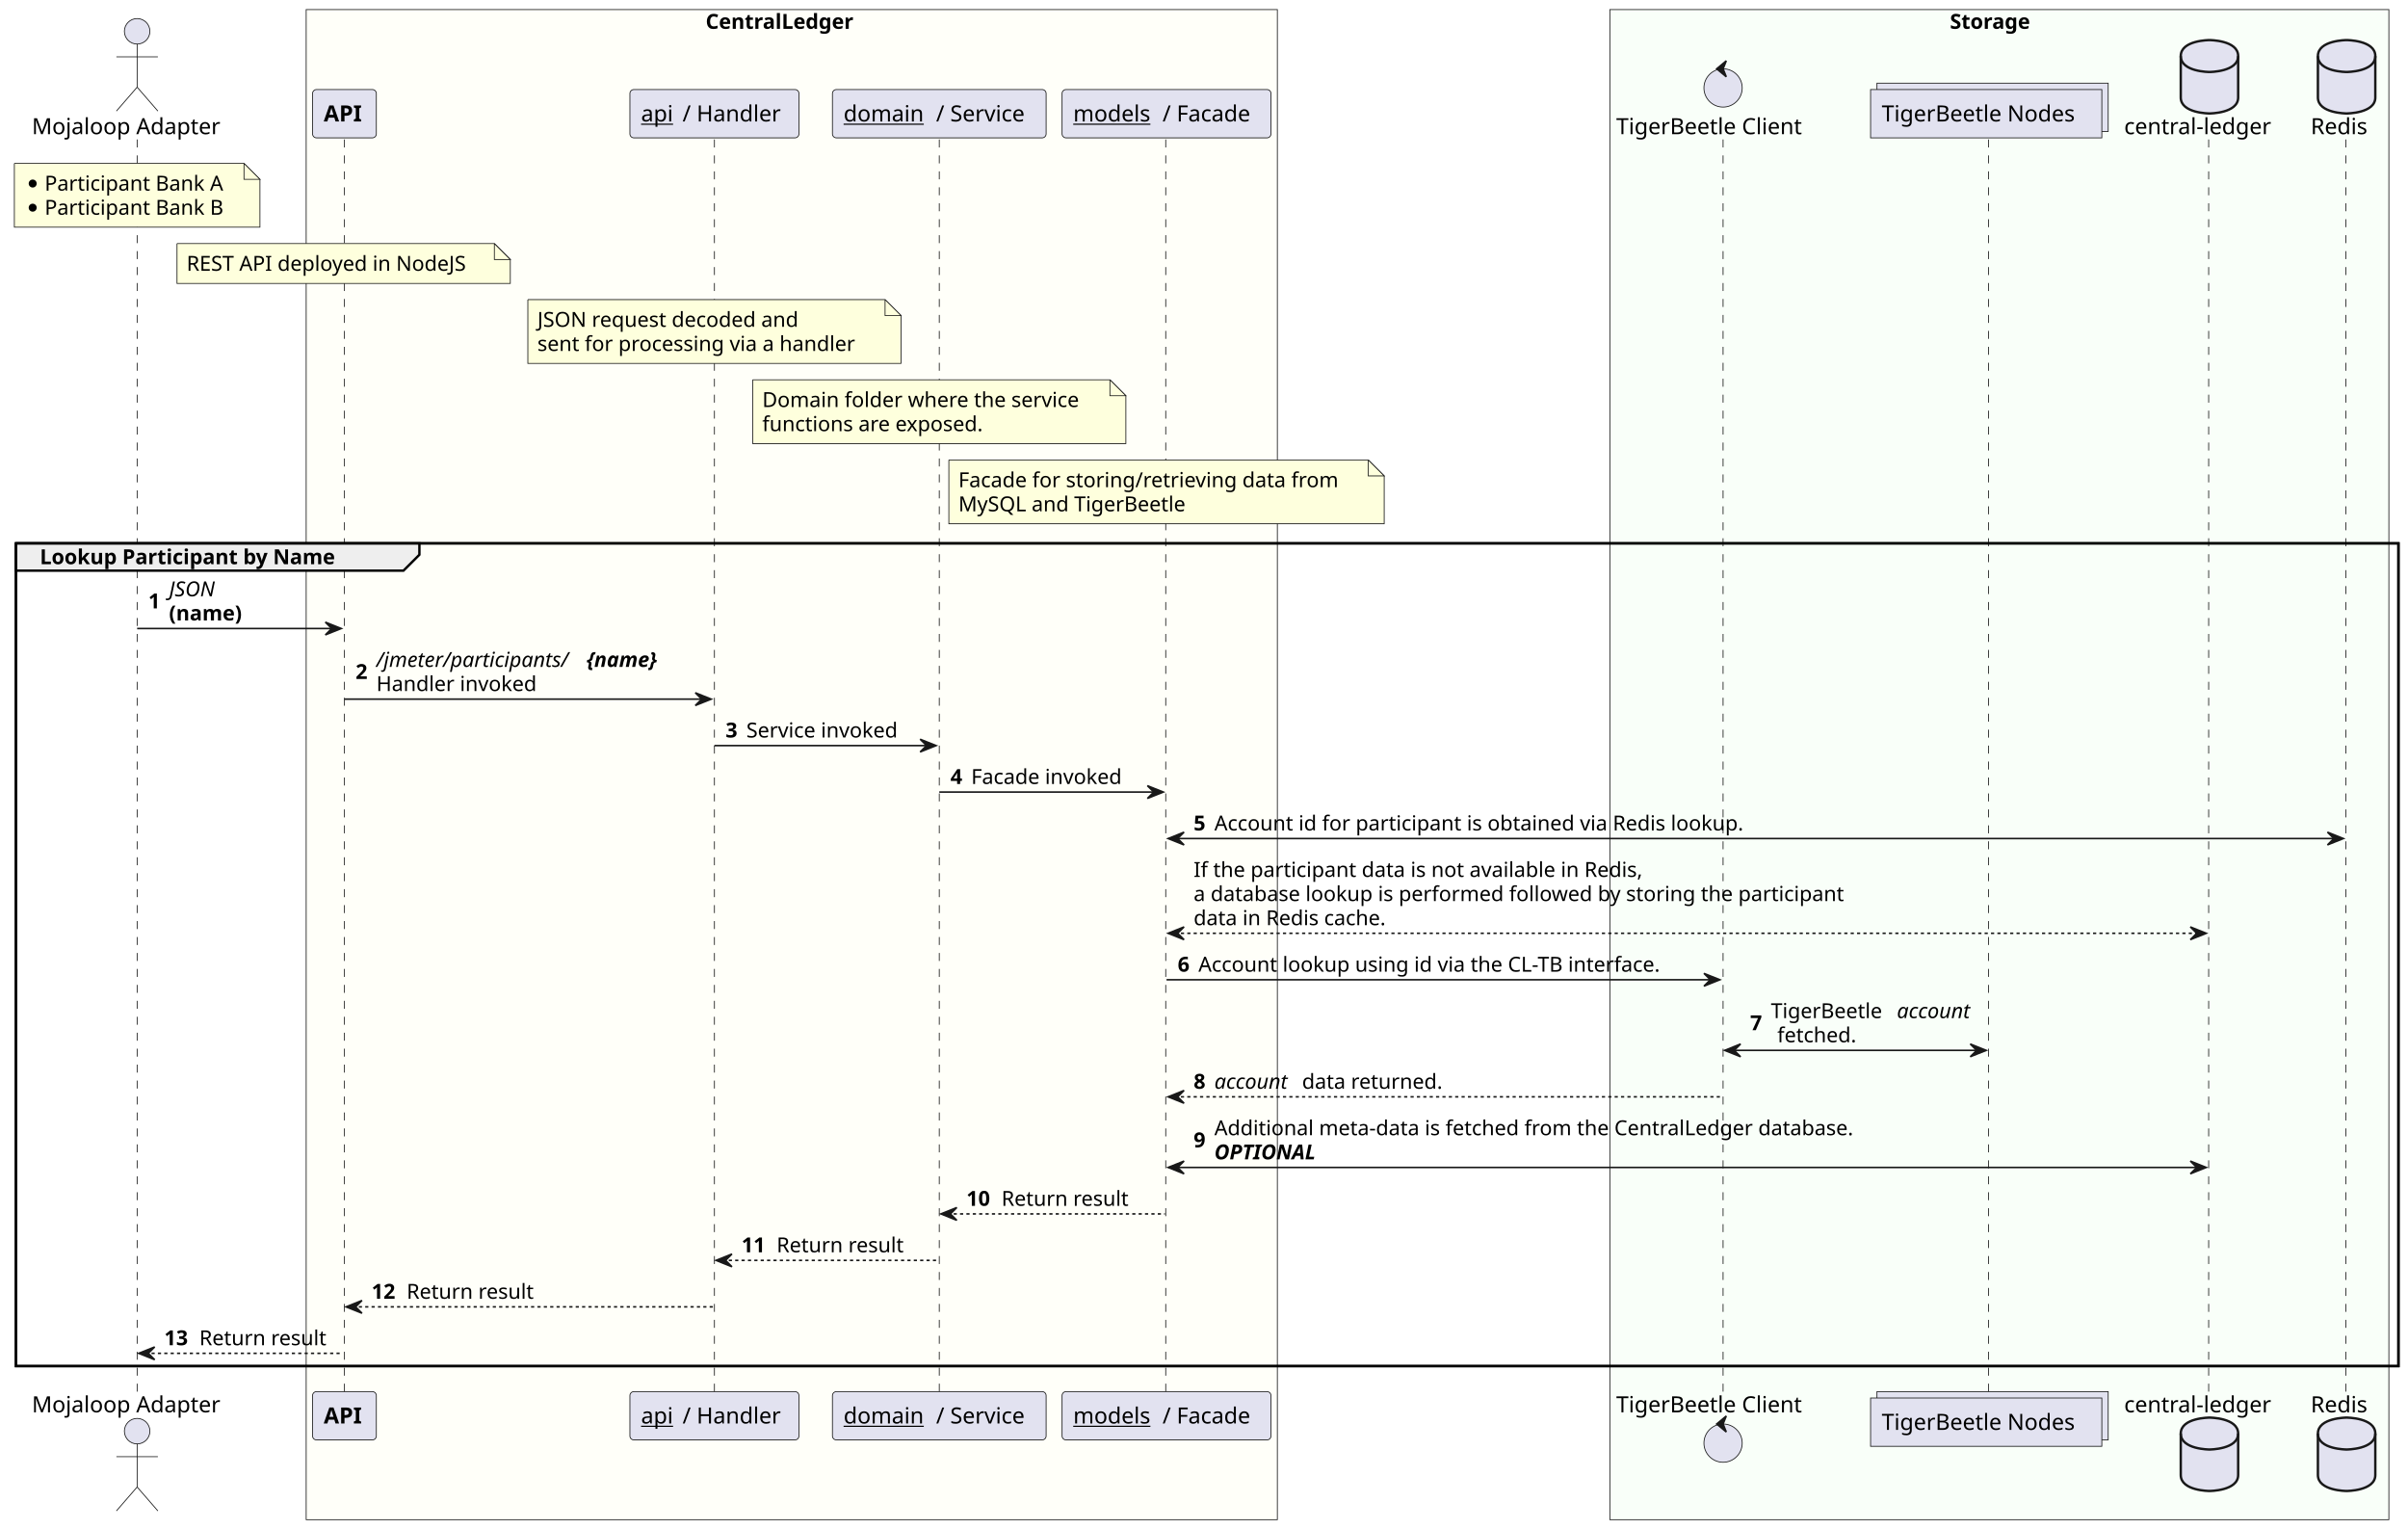
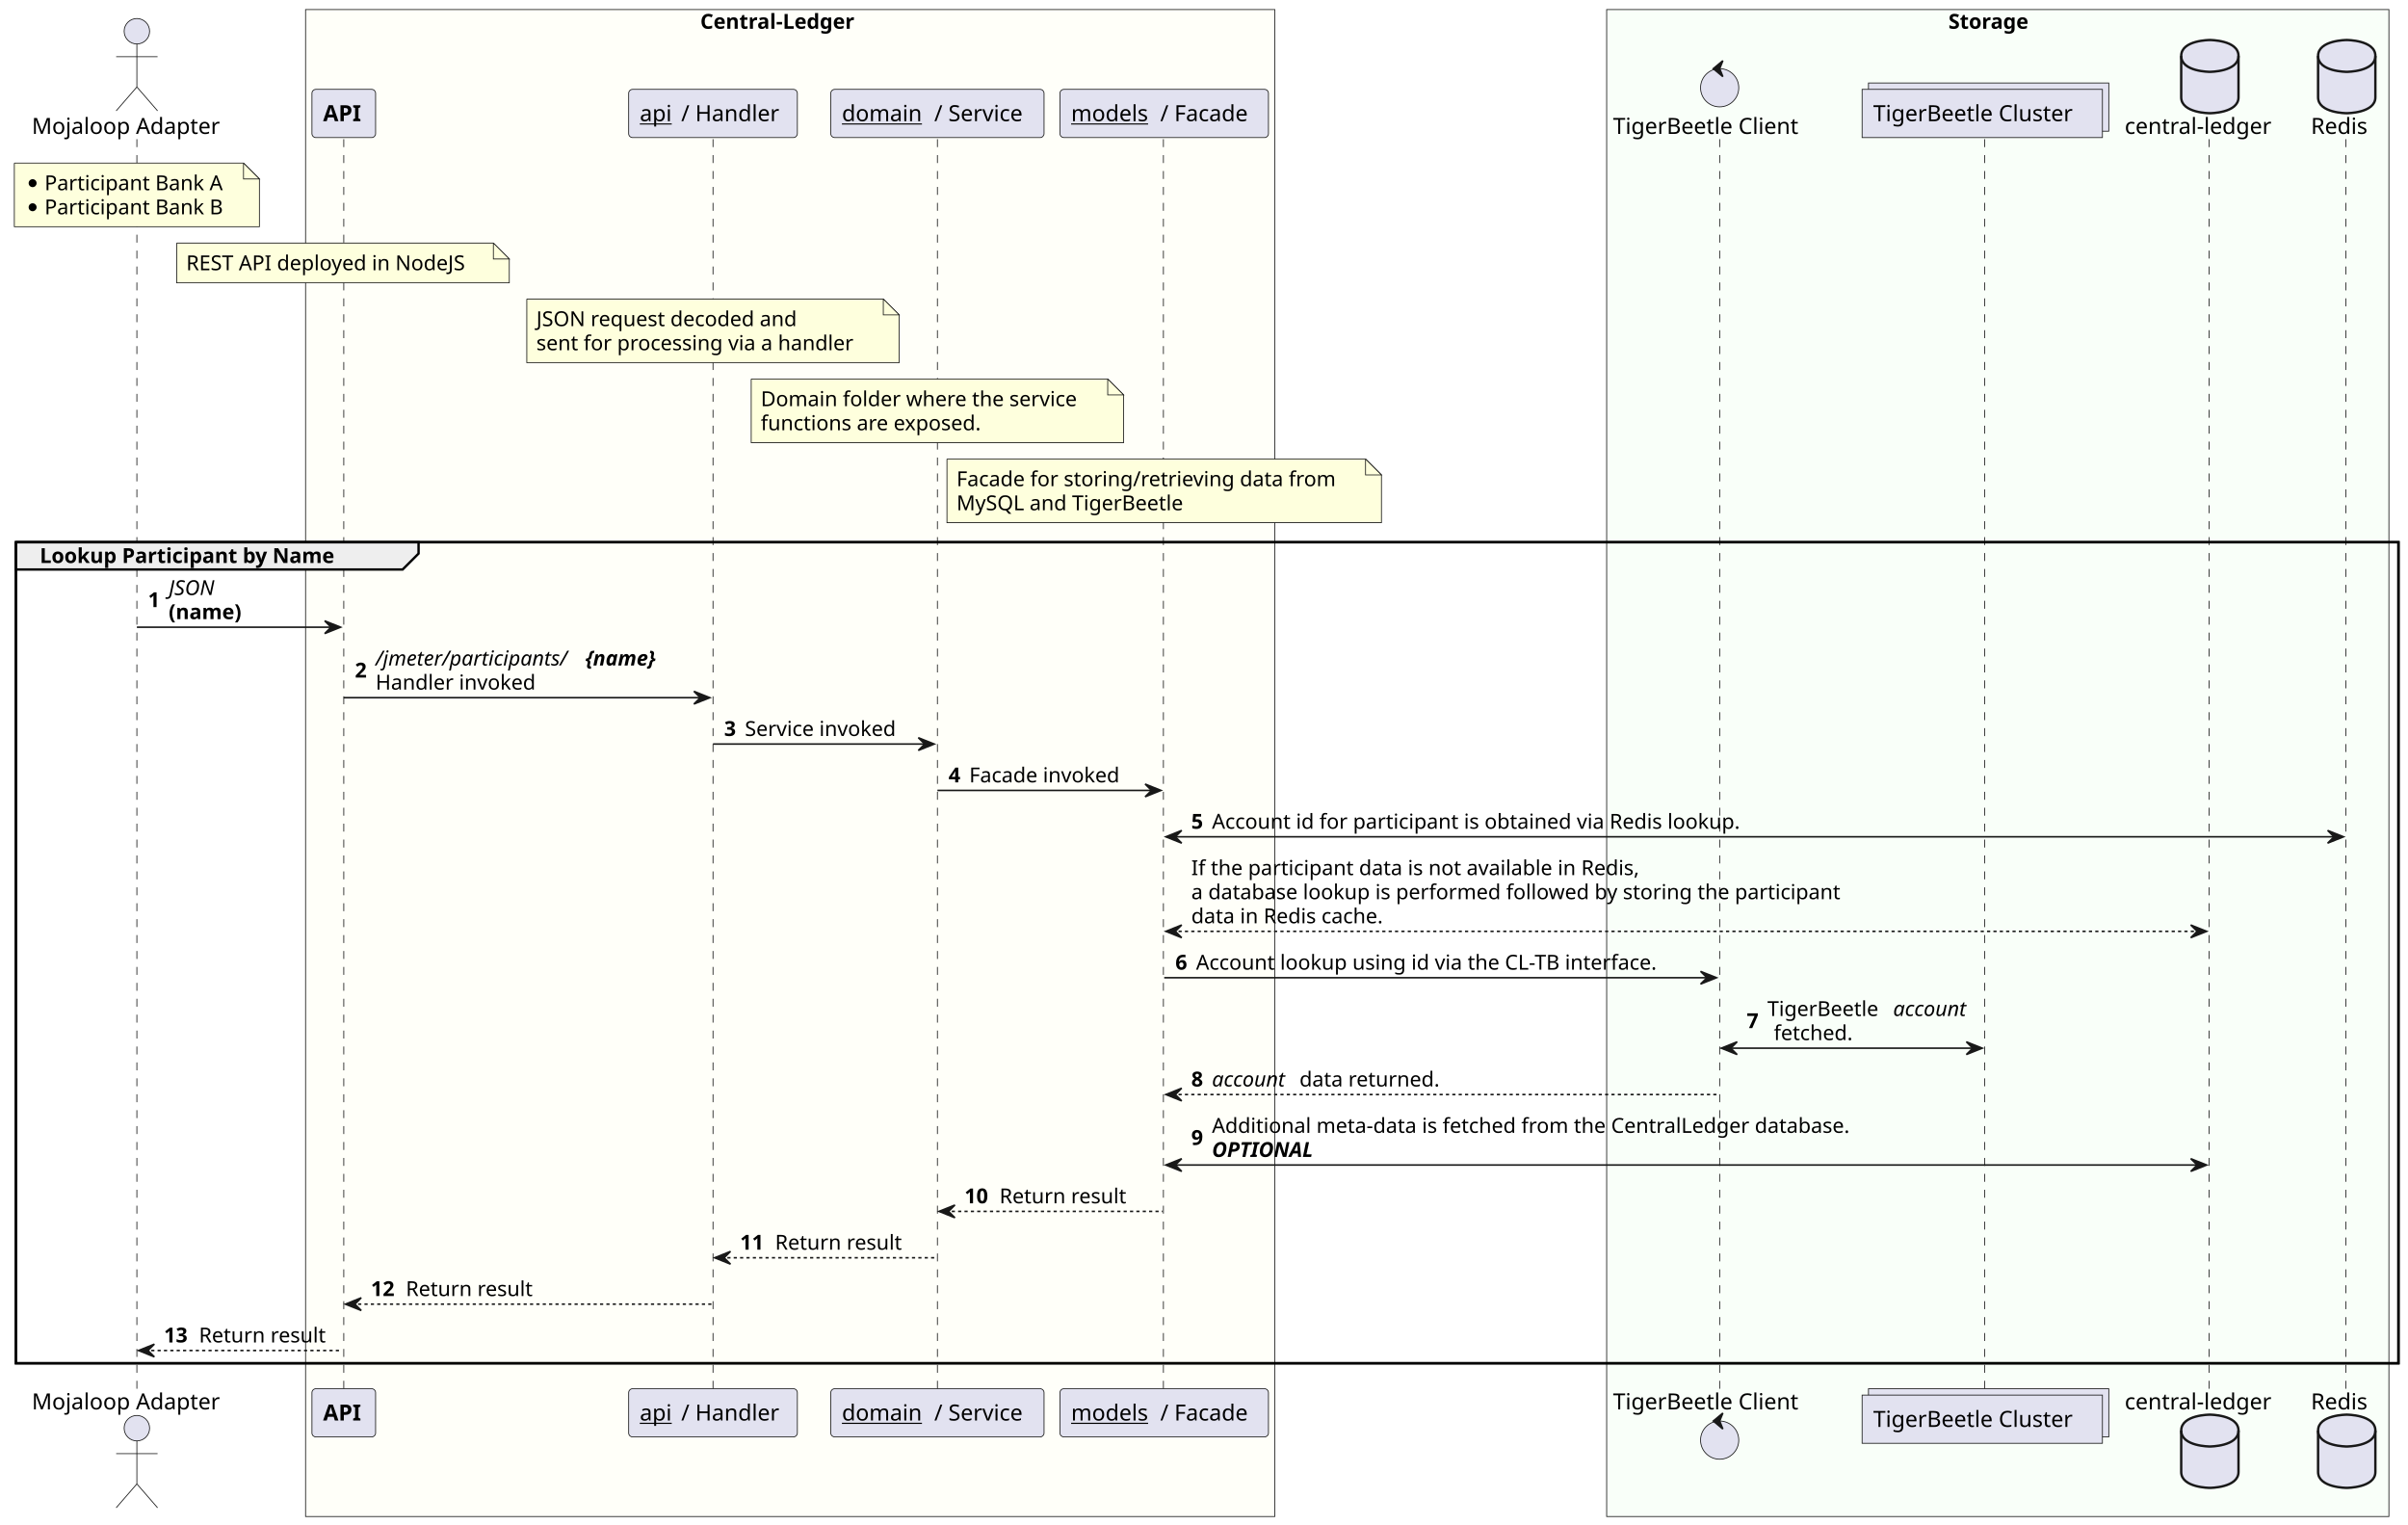
- <svg xmlns="http://www.w3.org/2000/svg" contentStyleType="text/css" height="958px" preserveAspectRatio="none" style="width:1510px;height:958px;background:#FFFFFF;" version="1.1" viewBox="0 0 1510 958" width="1510px" zoomAndPan="magnify">
+ <svg xmlns="http://www.w3.org/2000/svg" contentStyleType="text/css" height="958px" preserveAspectRatio="none" style="width:1513px;height:958px;background:#FFFFFF;" version="1.1" viewBox="0 0 1513 958" width="1513px" zoomAndPan="magnify">
  <defs />
  <g>
    <rect fill="#FFFFF9" height="946.711" style="stroke:#181818;stroke-width:0.5;" width="609" x="192" y="6" />
-     <text fill="#000000" font-family="sans-serif" font-size="13" font-weight="bold" lengthAdjust="spacing" textLength="103" x="442.5" y="18.067">CentralLedger</text>
-     <rect fill="#F9FFF9" height="946.711" style="stroke:#181818;stroke-width:0.5;" width="488.5" x="1009.5" y="6" />
-     <text fill="#000000" font-family="sans-serif" font-size="13" font-weight="bold" lengthAdjust="spacing" textLength="57" x="1222.75" y="18.067">Storage</text>
-     <rect height="515.789" style="stroke:#000000;stroke-width:1.5;fill:none;" width="1494" x="10" y="340.625" />
+     <text fill="#000000" font-family="sans-serif" font-size="13" font-weight="bold" lengthAdjust="spacing" textLength="108" x="440" y="18.067">Central-Ledger</text>
+     <rect fill="#F9FFF9" height="946.711" style="stroke:#181818;stroke-width:0.5;" width="491.5" x="1009.5" y="6" />
+     <text fill="#000000" font-family="sans-serif" font-size="13" font-weight="bold" lengthAdjust="spacing" textLength="57" x="1224.25" y="18.067">Storage</text>
+     <rect height="515.789" style="stroke:#000000;stroke-width:1.5;fill:none;" width="1497" x="10" y="340.625" />
    <line style="stroke:#181818;stroke-width:0.5;fill:none;stroke-dasharray:5.0,5.0;" x1="86" x2="86" y1="87.43" y2="873.414" />
    <line style="stroke:#181818;stroke-width:0.5;fill:none;stroke-dasharray:5.0,5.0;" x1="216" x2="216" y1="87.43" y2="873.414" />
    <line style="stroke:#181818;stroke-width:0.5;fill:none;stroke-dasharray:5.0,5.0;" x1="448" x2="448" y1="87.43" y2="873.414" />
    <line style="stroke:#181818;stroke-width:0.5;fill:none;stroke-dasharray:5.0,5.0;" x1="589" x2="589" y1="87.43" y2="873.414" />
    <line style="stroke:#181818;stroke-width:0.5;fill:none;stroke-dasharray:5.0,5.0;" x1="731" x2="731" y1="87.43" y2="873.414" />
    <line style="stroke:#181818;stroke-width:0.5;fill:none;stroke-dasharray:5.0,5.0;" x1="1080.5" x2="1080.5" y1="87.43" y2="873.414" />
    <line style="stroke:#181818;stroke-width:0.5;fill:none;stroke-dasharray:5.0,5.0;" x1="1247" x2="1247" y1="87.43" y2="873.414" />
-     <line style="stroke:#181818;stroke-width:0.5;fill:none;stroke-dasharray:5.0,5.0;" x1="1385" x2="1385" y1="87.43" y2="873.414" />
-     <line style="stroke:#181818;stroke-width:0.5;fill:none;stroke-dasharray:5.0,5.0;" x1="1471" x2="1471" y1="87.43" y2="873.414" />
+     <line style="stroke:#181818;stroke-width:0.5;fill:none;stroke-dasharray:5.0,5.0;" x1="1388" x2="1388" y1="87.43" y2="873.414" />
+     <line style="stroke:#181818;stroke-width:0.5;fill:none;stroke-dasharray:5.0,5.0;" x1="1474" x2="1474" y1="87.43" y2="873.414" />
    <text fill="#000000" font-family="sans-serif" font-size="14" lengthAdjust="spacing" textLength="126" x="20" y="84.128">Mojaloop Adapter</text>
    <ellipse cx="86" cy="19.633" fill="#E2E2F0" rx="8" ry="8" style="stroke:#181818;stroke-width:0.5;" />
    <path d="M86,27.633 L86,54.633 M73,35.633 L99,35.633 M86,54.633 L73,69.633 M86,54.633 L99,69.633 " fill="none" style="stroke:#181818;stroke-width:0.5;" />
    <text fill="#000000" font-family="sans-serif" font-size="14" lengthAdjust="spacing" textLength="126" x="20" y="885.409">Mojaloop Adapter</text>
    <ellipse cx="86" cy="897.211" fill="#E2E2F0" rx="8" ry="8" style="stroke:#181818;stroke-width:0.5;" />
    <path d="M86,905.211 L86,932.211 M73,913.211 L99,913.211 M86,932.211 L73,947.211 M86,932.211 L99,947.211 " fill="none" style="stroke:#181818;stroke-width:0.5;" />
    <rect fill="#E2E2F0" height="30.297" rx="2.5" ry="2.5" style="stroke:#181818;stroke-width:0.5;" width="40" x="196" y="56.133" />
    <text fill="#000000" font-family="sans-serif" font-size="14" font-weight="bold" lengthAdjust="spacing" textLength="26" x="203" y="76.128">API</text>
    <rect fill="#E2E2F0" height="30.297" rx="2.5" ry="2.5" style="stroke:#181818;stroke-width:0.5;" width="40" x="196" y="872.414" />
    <text fill="#000000" font-family="sans-serif" font-size="14" font-weight="bold" lengthAdjust="spacing" textLength="26" x="203" y="892.409">API</text>
    <rect fill="#E2E2F0" height="30.297" rx="2.5" ry="2.5" style="stroke:#181818;stroke-width:0.5;" width="106" x="395" y="56.133" />
    <text fill="#000000" font-family="sans-serif" font-size="14" lengthAdjust="spacing" text-decoration="underline" textLength="22" x="402" y="76.128">api</text>
    <text fill="#000000" font-family="sans-serif" font-size="14" lengthAdjust="spacing" textLength="66" x="428" y="76.128">/ Handler</text>
    <rect fill="#E2E2F0" height="30.297" rx="2.5" ry="2.5" style="stroke:#181818;stroke-width:0.5;" width="106" x="395" y="872.414" />
    <text fill="#000000" font-family="sans-serif" font-size="14" lengthAdjust="spacing" text-decoration="underline" textLength="22" x="402" y="892.409">api</text>
    <text fill="#000000" font-family="sans-serif" font-size="14" lengthAdjust="spacing" textLength="66" x="428" y="892.409">/ Handler</text>
    <rect fill="#E2E2F0" height="30.297" rx="2.5" ry="2.5" style="stroke:#181818;stroke-width:0.5;" width="134" x="522" y="56.133" />
    <text fill="#000000" font-family="sans-serif" font-size="14" lengthAdjust="spacing" text-decoration="underline" textLength="54" x="529" y="76.128">domain</text>
    <text fill="#000000" font-family="sans-serif" font-size="14" lengthAdjust="spacing" textLength="62" x="587" y="76.128">/ Service</text>
    <rect fill="#E2E2F0" height="30.297" rx="2.5" ry="2.5" style="stroke:#181818;stroke-width:0.5;" width="134" x="522" y="872.414" />
    <text fill="#000000" font-family="sans-serif" font-size="14" lengthAdjust="spacing" text-decoration="underline" textLength="54" x="529" y="892.409">domain</text>
    <text fill="#000000" font-family="sans-serif" font-size="14" lengthAdjust="spacing" textLength="62" x="587" y="892.409">/ Service</text>
    <rect fill="#E2E2F0" height="30.297" rx="2.5" ry="2.5" style="stroke:#181818;stroke-width:0.5;" width="131" x="666" y="56.133" />
    <text fill="#000000" font-family="sans-serif" font-size="14" lengthAdjust="spacing" text-decoration="underline" textLength="52" x="673" y="76.128">models</text>
    <text fill="#000000" font-family="sans-serif" font-size="14" lengthAdjust="spacing" textLength="61" x="729" y="76.128">/ Facade</text>
    <rect fill="#E2E2F0" height="30.297" rx="2.5" ry="2.5" style="stroke:#181818;stroke-width:0.5;" width="131" x="666" y="872.414" />
    <text fill="#000000" font-family="sans-serif" font-size="14" lengthAdjust="spacing" text-decoration="underline" textLength="52" x="673" y="892.409">models</text>
    <text fill="#000000" font-family="sans-serif" font-size="14" lengthAdjust="spacing" textLength="61" x="729" y="892.409">/ Facade</text>
    <text fill="#000000" font-family="sans-serif" font-size="14" lengthAdjust="spacing" textLength="128" x="1013.5" y="84.128">TigerBeetle Client</text>
    <ellipse cx="1080.5" cy="55.133" fill="#E2E2F0" rx="12" ry="12" style="stroke:#181818;stroke-width:0.5;" />
    <polygon fill="#181818" points="1076.5,43.133,1082.5,38.133,1080.5,43.133,1082.5,48.133,1076.5,43.133" style="stroke:#181818;stroke-width:1.0;" />
    <text fill="#000000" font-family="sans-serif" font-size="14" lengthAdjust="spacing" textLength="128" x="1013.5" y="885.409">TigerBeetle Client</text>
    <ellipse cx="1080.5" cy="904.711" fill="#E2E2F0" rx="12" ry="12" style="stroke:#181818;stroke-width:0.5;" />
    <polygon fill="#181818" points="1076.5,892.711,1082.5,887.711,1080.5,892.711,1082.5,897.711,1076.5,892.711" style="stroke:#181818;stroke-width:1.0;" />
-     <rect fill="#E2E2F0" height="30.297" style="stroke:#181818;stroke-width:0.5;" width="145" x="1177" y="52.133" />
-     <rect fill="#E2E2F0" height="30.297" style="stroke:#181818;stroke-width:0.5;" width="145" x="1173" y="56.133" />
-     <text fill="#000000" font-family="sans-serif" font-size="14" lengthAdjust="spacing" textLength="131" x="1180" y="76.128">TigerBeetle Nodes</text>
-     <rect fill="#E2E2F0" height="30.297" style="stroke:#181818;stroke-width:0.5;" width="145" x="1177" y="872.414" />
-     <rect fill="#E2E2F0" height="30.297" style="stroke:#181818;stroke-width:0.5;" width="145" x="1173" y="876.414" />
-     <text fill="#000000" font-family="sans-serif" font-size="14" lengthAdjust="spacing" textLength="131" x="1180" y="896.409">TigerBeetle Nodes</text>
-     <text fill="#000000" font-family="sans-serif" font-size="14" lengthAdjust="spacing" textLength="101" x="1332" y="84.128">central-ledger</text>
-     <path d="M1367.5,35.133 C1367.5,25.133 1385.5,25.133 1385.5,25.133 C1385.5,25.133 1403.5,25.133 1403.5,35.133 L1403.5,61.133 C1403.5,71.133 1385.5,71.133 1385.5,71.133 C1385.5,71.133 1367.5,71.133 1367.5,61.133 L1367.5,35.133 " fill="#E2E2F0" style="stroke:#181818;stroke-width:1.5;" />
-     <path d="M1367.5,35.133 C1367.5,45.133 1385.5,45.133 1385.5,45.133 C1385.5,45.133 1403.5,45.133 1403.5,35.133 " fill="none" style="stroke:#181818;stroke-width:1.5;" />
-     <text fill="#000000" font-family="sans-serif" font-size="14" lengthAdjust="spacing" textLength="101" x="1332" y="885.409">central-ledger</text>
-     <path d="M1367.5,898.711 C1367.5,888.711 1385.5,888.711 1385.5,888.711 C1385.5,888.711 1403.5,888.711 1403.5,898.711 L1403.5,924.711 C1403.5,934.711 1385.5,934.711 1385.5,934.711 C1385.5,934.711 1367.5,934.711 1367.5,924.711 L1367.5,898.711 " fill="#E2E2F0" style="stroke:#181818;stroke-width:1.5;" />
-     <path d="M1367.5,898.711 C1367.5,908.711 1385.5,908.711 1385.5,908.711 C1385.5,908.711 1403.5,908.711 1403.5,898.711 " fill="none" style="stroke:#181818;stroke-width:1.5;" />
-     <text fill="#000000" font-family="sans-serif" font-size="14" lengthAdjust="spacing" textLength="39" x="1449" y="84.128">Redis</text>
-     <path d="M1453.5,35.133 C1453.5,25.133 1471.5,25.133 1471.5,25.133 C1471.5,25.133 1489.5,25.133 1489.5,35.133 L1489.5,61.133 C1489.5,71.133 1471.5,71.133 1471.5,71.133 C1471.5,71.133 1453.5,71.133 1453.5,61.133 L1453.5,35.133 " fill="#E2E2F0" style="stroke:#181818;stroke-width:1.5;" />
-     <path d="M1453.5,35.133 C1453.5,45.133 1471.5,45.133 1471.5,45.133 C1471.5,45.133 1489.5,45.133 1489.5,35.133 " fill="none" style="stroke:#181818;stroke-width:1.5;" />
-     <text fill="#000000" font-family="sans-serif" font-size="14" lengthAdjust="spacing" textLength="39" x="1449" y="885.409">Redis</text>
-     <path d="M1453.5,898.711 C1453.5,888.711 1471.5,888.711 1471.5,888.711 C1471.5,888.711 1489.5,888.711 1489.5,898.711 L1489.5,924.711 C1489.5,934.711 1471.5,934.711 1471.5,934.711 C1471.5,934.711 1453.5,934.711 1453.5,924.711 L1453.5,898.711 " fill="#E2E2F0" style="stroke:#181818;stroke-width:1.5;" />
-     <path d="M1453.5,898.711 C1453.5,908.711 1471.5,908.711 1471.5,908.711 C1471.5,908.711 1489.5,908.711 1489.5,898.711 " fill="none" style="stroke:#181818;stroke-width:1.5;" />
+     <rect fill="#E2E2F0" height="30.297" style="stroke:#181818;stroke-width:0.5;" width="151" x="1174" y="52.133" />
+     <rect fill="#E2E2F0" height="30.297" style="stroke:#181818;stroke-width:0.5;" width="151" x="1170" y="56.133" />
+     <text fill="#000000" font-family="sans-serif" font-size="14" lengthAdjust="spacing" textLength="137" x="1177" y="76.128">TigerBeetle Cluster</text>
+     <rect fill="#E2E2F0" height="30.297" style="stroke:#181818;stroke-width:0.5;" width="151" x="1174" y="872.414" />
+     <rect fill="#E2E2F0" height="30.297" style="stroke:#181818;stroke-width:0.5;" width="151" x="1170" y="876.414" />
+     <text fill="#000000" font-family="sans-serif" font-size="14" lengthAdjust="spacing" textLength="137" x="1177" y="896.409">TigerBeetle Cluster</text>
+     <text fill="#000000" font-family="sans-serif" font-size="14" lengthAdjust="spacing" textLength="101" x="1335" y="84.128">central-ledger</text>
+     <path d="M1370.5,35.133 C1370.5,25.133 1388.5,25.133 1388.5,25.133 C1388.5,25.133 1406.5,25.133 1406.5,35.133 L1406.5,61.133 C1406.5,71.133 1388.5,71.133 1388.5,71.133 C1388.5,71.133 1370.5,71.133 1370.5,61.133 L1370.5,35.133 " fill="#E2E2F0" style="stroke:#181818;stroke-width:1.5;" />
+     <path d="M1370.5,35.133 C1370.5,45.133 1388.5,45.133 1388.5,45.133 C1388.5,45.133 1406.5,45.133 1406.5,35.133 " fill="none" style="stroke:#181818;stroke-width:1.5;" />
+     <text fill="#000000" font-family="sans-serif" font-size="14" lengthAdjust="spacing" textLength="101" x="1335" y="885.409">central-ledger</text>
+     <path d="M1370.5,898.711 C1370.5,888.711 1388.5,888.711 1388.5,888.711 C1388.5,888.711 1406.5,888.711 1406.5,898.711 L1406.5,924.711 C1406.5,934.711 1388.5,934.711 1388.5,934.711 C1388.5,934.711 1370.5,934.711 1370.5,924.711 L1370.5,898.711 " fill="#E2E2F0" style="stroke:#181818;stroke-width:1.5;" />
+     <path d="M1370.5,898.711 C1370.5,908.711 1388.5,908.711 1388.5,908.711 C1388.5,908.711 1406.5,908.711 1406.5,898.711 " fill="none" style="stroke:#181818;stroke-width:1.5;" />
+     <text fill="#000000" font-family="sans-serif" font-size="14" lengthAdjust="spacing" textLength="39" x="1452" y="84.128">Redis</text>
+     <path d="M1456.5,35.133 C1456.5,25.133 1474.5,25.133 1474.5,25.133 C1474.5,25.133 1492.5,25.133 1492.5,35.133 L1492.5,61.133 C1492.5,71.133 1474.5,71.133 1474.5,71.133 C1474.5,71.133 1456.5,71.133 1456.5,61.133 L1456.5,35.133 " fill="#E2E2F0" style="stroke:#181818;stroke-width:1.5;" />
+     <path d="M1456.5,35.133 C1456.5,45.133 1474.5,45.133 1474.5,45.133 C1474.5,45.133 1492.5,45.133 1492.5,35.133 " fill="none" style="stroke:#181818;stroke-width:1.5;" />
+     <text fill="#000000" font-family="sans-serif" font-size="14" lengthAdjust="spacing" textLength="39" x="1452" y="885.409">Redis</text>
+     <path d="M1456.5,898.711 C1456.5,888.711 1474.5,888.711 1474.5,888.711 C1474.5,888.711 1492.5,888.711 1492.5,898.711 L1492.5,924.711 C1492.5,934.711 1474.5,934.711 1474.5,934.711 C1474.5,934.711 1456.5,934.711 1456.5,924.711 L1456.5,898.711 " fill="#E2E2F0" style="stroke:#181818;stroke-width:1.5;" />
+     <path d="M1456.5,898.711 C1456.5,908.711 1474.5,908.711 1474.5,908.711 C1474.5,908.711 1492.5,908.711 1492.5,898.711 " fill="none" style="stroke:#181818;stroke-width:1.5;" />
    <path d="M9,102.43 L9,142.43 L163,142.43 L163,112.43 L153,102.43 L9,102.43 " fill="#FEFFDD" style="stroke:#181818;stroke-width:0.5;" />
    <path d="M153,102.43 L153,112.43 L163,112.43 L153,102.43 " fill="#FEFFDD" style="stroke:#181818;stroke-width:0.5;" />
    <ellipse cx="20.5" cy="115.062" fill="#000000" rx="2.5" ry="2.5" style="stroke:#000000;stroke-width:0.0;" />
    <text fill="#000000" font-family="sans-serif" font-size="13" lengthAdjust="spacing" textLength="120" x="28" y="119.497">Participant Bank A</text>
    <ellipse cx="20.5" cy="130.195" fill="#000000" rx="2.5" ry="2.5" style="stroke:#000000;stroke-width:0.0;" />
    <text fill="#000000" font-family="sans-serif" font-size="13" lengthAdjust="spacing" textLength="120" x="28" y="134.629">Participant Bank B</text>
    <path d="M111,152.695 L111,177.695 L320,177.695 L320,162.695 L310,152.695 L111,152.695 " fill="#FEFFDD" style="stroke:#181818;stroke-width:0.5;" />
    <path d="M310,152.695 L310,162.695 L320,162.695 L310,152.695 " fill="#FEFFDD" style="stroke:#181818;stroke-width:0.5;" />
    <text fill="#000000" font-family="sans-serif" font-size="13" lengthAdjust="spacing" textLength="188" x="117" y="169.762">REST API deployed in NodeJS</text>
    <path d="M331,187.828 L331,227.828 L565,227.828 L565,197.828 L555,187.828 L331,187.828 " fill="#FEFFDD" style="stroke:#181818;stroke-width:0.5;" />
    <path d="M555,187.828 L555,197.828 L565,197.828 L555,187.828 " fill="#FEFFDD" style="stroke:#181818;stroke-width:0.5;" />
    <text fill="#000000" font-family="sans-serif" font-size="13" lengthAdjust="spacing" textLength="172" x="337" y="204.895">JSON request decoded and</text>
    <text fill="#000000" font-family="sans-serif" font-size="13" lengthAdjust="spacing" textLength="213" x="337" y="220.028">sent for processing via a handler</text>
    <path d="M472,238.094 L472,278.094 L706,278.094 L706,248.094 L696,238.094 L472,238.094 " fill="#FEFFDD" style="stroke:#181818;stroke-width:0.5;" />
    <path d="M696,238.094 L696,248.094 L706,248.094 L696,238.094 " fill="#FEFFDD" style="stroke:#181818;stroke-width:0.5;" />
    <text fill="#000000" font-family="sans-serif" font-size="13" lengthAdjust="spacing" textLength="213" x="478" y="255.161">Domain folder where the service</text>
    <text fill="#000000" font-family="sans-serif" font-size="13" lengthAdjust="spacing" textLength="148" x="478" y="270.293">functions are exposed.</text>
    <path d="M595,288.359 L595,328.359 L868,328.359 L868,298.359 L858,288.359 L595,288.359 " fill="#FEFFDD" style="stroke:#181818;stroke-width:0.5;" />
    <path d="M858,288.359 L858,298.359 L868,298.359 L858,288.359 " fill="#FEFFDD" style="stroke:#181818;stroke-width:0.5;" />
    <text fill="#000000" font-family="sans-serif" font-size="13" lengthAdjust="spacing" textLength="252" x="601" y="305.426">Facade for storing/retrieving data from</text>
    <text fill="#000000" font-family="sans-serif" font-size="13" lengthAdjust="spacing" textLength="151" x="601" y="320.559">MySQL and TigerBeetle</text>
    <path d="M10,340.625 L263,340.625 L263,347.758 L253,357.758 L10,357.758 L10,340.625 " fill="#EEEEEE" style="stroke:#000000;stroke-width:1.5;" />
-     <rect fill="none" height="515.789" style="stroke:#000000;stroke-width:1.5;" width="1494" x="10" y="340.625" />
+     <rect fill="none" height="515.789" style="stroke:#000000;stroke-width:1.5;" width="1497" x="10" y="340.625" />
    <text fill="#000000" font-family="sans-serif" font-size="13" font-weight="bold" lengthAdjust="spacing" textLength="208" x="25" y="353.692">Lookup Participant by Name</text>
    <polygon fill="#181818" points="204,390.023,214,394.023,204,398.023,208,394.023" style="stroke:#181818;stroke-width:1.0;" />
    <line style="stroke:#181818;stroke-width:1.0;" x1="86" x2="210" y1="394.023" y2="394.023" />
    <text fill="#000000" font-family="sans-serif" font-size="13" font-weight="bold" lengthAdjust="spacing" textLength="9" x="93" y="381.391">1</text>
    <text fill="#000000" font-family="sans-serif" font-size="13" font-style="italic" lengthAdjust="spacing" textLength="32" x="106" y="373.825">JSON</text>
    <text fill="#000000" font-family="sans-serif" font-size="13" lengthAdjust="spacing" textLength="4" x="138" y="373.825"> </text>
    <text fill="#000000" font-family="sans-serif" font-size="13" font-weight="bold" lengthAdjust="spacing" textLength="53" x="106" y="388.957">(name)</text>
    <polygon fill="#181818" points="436,434.289,446,438.289,436,442.289,440,438.289" style="stroke:#181818;stroke-width:1.0;" />
    <line style="stroke:#181818;stroke-width:1.0;" x1="216" x2="442" y1="438.289" y2="438.289" />
    <text fill="#000000" font-family="sans-serif" font-size="13" font-weight="bold" lengthAdjust="spacing" textLength="9" x="223" y="425.657">2</text>
    <text fill="#000000" font-family="sans-serif" font-size="13" font-style="italic" lengthAdjust="spacing" textLength="132" x="236" y="418.09">/jmeter/participants/</text>
    <text fill="#000000" font-family="sans-serif" font-size="13" font-style="italic" font-weight="bold" lengthAdjust="spacing" textLength="59" x="368" y="418.09">{name}</text>
    <text fill="#000000" font-family="sans-serif" font-size="13" lengthAdjust="spacing" textLength="4" x="427" y="418.09"> </text>
    <text fill="#000000" font-family="sans-serif" font-size="13" lengthAdjust="spacing" textLength="107" x="236" y="433.223">Handler invoked</text>
    <polygon fill="#181818" points="577,463.422,587,467.422,577,471.422,581,467.422" style="stroke:#181818;stroke-width:1.0;" />
    <line style="stroke:#181818;stroke-width:1.0;" x1="448" x2="583" y1="467.422" y2="467.422" />
    <text fill="#000000" font-family="sans-serif" font-size="13" font-weight="bold" lengthAdjust="spacing" textLength="9" x="455" y="462.356">3</text>
    <text fill="#000000" font-family="sans-serif" font-size="13" lengthAdjust="spacing" textLength="104" x="468" y="462.356">Service invoked</text>
    <polygon fill="#181818" points="719.5,492.555,729.5,496.555,719.5,500.555,723.5,496.555" style="stroke:#181818;stroke-width:1.0;" />
    <line style="stroke:#181818;stroke-width:1.0;" x1="589" x2="725.5" y1="496.555" y2="496.555" />
    <text fill="#000000" font-family="sans-serif" font-size="13" font-weight="bold" lengthAdjust="spacing" textLength="9" x="596" y="491.489">4</text>
    <text fill="#000000" font-family="sans-serif" font-size="13" lengthAdjust="spacing" textLength="102" x="609" y="491.489">Facade invoked</text>
    <polygon fill="#181818" points="742.5,521.688,732.5,525.688,742.5,529.688,738.5,525.688" style="stroke:#181818;stroke-width:1.0;" />
-     <polygon fill="#181818" points="1459.5,521.688,1469.5,525.688,1459.5,529.688,1463.5,525.688" style="stroke:#181818;stroke-width:1.0;" />
-     <line style="stroke:#181818;stroke-width:1.0;" x1="736.5" x2="1465.5" y1="525.688" y2="525.688" />
+     <polygon fill="#181818" points="1462.5,521.688,1472.5,525.688,1462.5,529.688,1466.5,525.688" style="stroke:#181818;stroke-width:1.0;" />
+     <line style="stroke:#181818;stroke-width:1.0;" x1="736.5" x2="1468.5" y1="525.688" y2="525.688" />
    <text fill="#000000" font-family="sans-serif" font-size="13" font-weight="bold" lengthAdjust="spacing" textLength="9" x="748.5" y="520.622">5</text>
    <text fill="#000000" font-family="sans-serif" font-size="13" lengthAdjust="spacing" textLength="356" x="761.5" y="520.622">Account id for participant is obtained via Redis lookup.</text>
    <polygon fill="#181818" points="742.5,581.086,732.5,585.086,742.5,589.086,738.5,585.086" style="stroke:#181818;stroke-width:1.0;" />
-     <polygon fill="#181818" points="1373.5,581.086,1383.5,585.086,1373.5,589.086,1377.5,585.086" style="stroke:#181818;stroke-width:1.0;" />
-     <line style="stroke:#181818;stroke-width:1.0;stroke-dasharray:2.0,2.0;" x1="736.5" x2="1379.5" y1="585.086" y2="585.086" />
+     <polygon fill="#181818" points="1376.5,581.086,1386.5,585.086,1376.5,589.086,1380.5,585.086" style="stroke:#181818;stroke-width:1.0;" />
+     <line style="stroke:#181818;stroke-width:1.0;stroke-dasharray:2.0,2.0;" x1="736.5" x2="1382.5" y1="585.086" y2="585.086" />
    <text fill="#000000" font-family="sans-serif" font-size="13" lengthAdjust="spacing" textLength="305" x="748.5" y="549.754">If the participant data is not available in Redis,</text>
    <text fill="#000000" font-family="sans-serif" font-size="13" lengthAdjust="spacing" textLength="435" x="748.5" y="564.887">a database lookup is performed followed by storing the participant</text>
    <text fill="#000000" font-family="sans-serif" font-size="13" lengthAdjust="spacing" textLength="131" x="748.5" y="580.02">data in Redis cache.</text>
    <polygon fill="#181818" points="1068.5,610.219,1078.5,614.219,1068.5,618.219,1072.5,614.219" style="stroke:#181818;stroke-width:1.0;" />
    <line style="stroke:#181818;stroke-width:1.0;" x1="731.5" x2="1074.5" y1="614.219" y2="614.219" />
    <text fill="#000000" font-family="sans-serif" font-size="13" font-weight="bold" lengthAdjust="spacing" textLength="9" x="738.5" y="609.153">6</text>
    <text fill="#000000" font-family="sans-serif" font-size="13" lengthAdjust="spacing" textLength="312" x="751.5" y="609.153">Account lookup using id via the CL-TB interface.</text>
    <polygon fill="#181818" points="1091.5,654.484,1081.5,658.484,1091.5,662.484,1087.5,658.484" style="stroke:#181818;stroke-width:1.0;" />
    <polygon fill="#181818" points="1235.5,654.484,1245.5,658.484,1235.5,662.484,1239.5,658.484" style="stroke:#181818;stroke-width:1.0;" />
    <line style="stroke:#181818;stroke-width:1.0;" x1="1085.5" x2="1241.5" y1="658.484" y2="658.484" />
    <text fill="#000000" font-family="sans-serif" font-size="13" font-weight="bold" lengthAdjust="spacing" textLength="9" x="1097.5" y="645.852">7</text>
    <text fill="#000000" font-family="sans-serif" font-size="13" lengthAdjust="spacing" textLength="75" x="1110.5" y="638.286">TigerBeetle</text>
    <text fill="#000000" font-family="sans-serif" font-size="13" font-style="italic" lengthAdjust="spacing" textLength="51" x="1189.5" y="638.286">account</text>
    <text fill="#000000" font-family="sans-serif" font-size="13" lengthAdjust="spacing" textLength="53" x="1114.5" y="653.418">fetched.</text>
    <polygon fill="#181818" points="742.5,683.617,732.5,687.617,742.5,691.617,738.5,687.617" style="stroke:#181818;stroke-width:1.0;" />
    <line style="stroke:#181818;stroke-width:1.0;stroke-dasharray:2.0,2.0;" x1="736.5" x2="1079.5" y1="687.617" y2="687.617" />
    <text fill="#000000" font-family="sans-serif" font-size="13" font-weight="bold" lengthAdjust="spacing" textLength="9" x="748.5" y="682.551">8</text>
    <text fill="#000000" font-family="sans-serif" font-size="13" font-style="italic" lengthAdjust="spacing" textLength="51" x="761.5" y="682.551">account</text>
    <text fill="#000000" font-family="sans-serif" font-size="13" lengthAdjust="spacing" textLength="92" x="816.5" y="682.551">data returned.</text>
    <polygon fill="#181818" points="742.5,727.883,732.5,731.883,742.5,735.883,738.5,731.883" style="stroke:#181818;stroke-width:1.0;" />
-     <polygon fill="#181818" points="1373.5,727.883,1383.5,731.883,1373.5,735.883,1377.5,731.883" style="stroke:#181818;stroke-width:1.0;" />
-     <line style="stroke:#181818;stroke-width:1.0;" x1="736.5" x2="1379.5" y1="731.883" y2="731.883" />
+     <polygon fill="#181818" points="1376.5,727.883,1386.5,731.883,1376.5,735.883,1380.5,731.883" style="stroke:#181818;stroke-width:1.0;" />
+     <line style="stroke:#181818;stroke-width:1.0;" x1="736.5" x2="1382.5" y1="731.883" y2="731.883" />
    <text fill="#000000" font-family="sans-serif" font-size="13" font-weight="bold" lengthAdjust="spacing" textLength="9" x="748.5" y="719.25">9</text>
    <text fill="#000000" font-family="sans-serif" font-size="13" lengthAdjust="spacing" textLength="429" x="761.5" y="711.684">Additional meta-data is fetched from the CentralLedger database.</text>
    <text fill="#000000" font-family="sans-serif" font-size="13" font-style="italic" font-weight="bold" lengthAdjust="spacing" textLength="75" x="761.5" y="726.817">OPTIONAL</text>
    <polygon fill="#181818" points="600,757.016,590,761.016,600,765.016,596,761.016" style="stroke:#181818;stroke-width:1.0;" />
    <line style="stroke:#181818;stroke-width:1.0;stroke-dasharray:2.0,2.0;" x1="594" x2="730.5" y1="761.016" y2="761.016" />
    <text fill="#000000" font-family="sans-serif" font-size="13" font-weight="bold" lengthAdjust="spacing" textLength="18" x="606" y="755.95">10</text>
    <text fill="#000000" font-family="sans-serif" font-size="13" lengthAdjust="spacing" textLength="84" x="628" y="755.95">Return result</text>
    <polygon fill="#181818" points="459,786.148,449,790.148,459,794.148,455,790.148" style="stroke:#181818;stroke-width:1.0;" />
    <line style="stroke:#181818;stroke-width:1.0;stroke-dasharray:2.0,2.0;" x1="453" x2="588" y1="790.148" y2="790.148" />
    <text fill="#000000" font-family="sans-serif" font-size="13" font-weight="bold" lengthAdjust="spacing" textLength="18" x="465" y="785.082">11</text>
    <text fill="#000000" font-family="sans-serif" font-size="13" lengthAdjust="spacing" textLength="84" x="487" y="785.082">Return result</text>
    <polygon fill="#181818" points="227,815.281,217,819.281,227,823.281,223,819.281" style="stroke:#181818;stroke-width:1.0;" />
    <line style="stroke:#181818;stroke-width:1.0;stroke-dasharray:2.0,2.0;" x1="221" x2="447" y1="819.281" y2="819.281" />
    <text fill="#000000" font-family="sans-serif" font-size="13" font-weight="bold" lengthAdjust="spacing" textLength="18" x="233" y="814.215">12</text>
    <text fill="#000000" font-family="sans-serif" font-size="13" lengthAdjust="spacing" textLength="84" x="255" y="814.215">Return result</text>
    <polygon fill="#181818" points="97,844.414,87,848.414,97,852.414,93,848.414" style="stroke:#181818;stroke-width:1.0;" />
    <line style="stroke:#181818;stroke-width:1.0;stroke-dasharray:2.0,2.0;" x1="91" x2="215" y1="848.414" y2="848.414" />
    <text fill="#000000" font-family="sans-serif" font-size="13" font-weight="bold" lengthAdjust="spacing" textLength="18" x="103" y="843.348">13</text>
    <text fill="#000000" font-family="sans-serif" font-size="13" lengthAdjust="spacing" textLength="84" x="125" y="843.348">Return result</text>
  </g>
</svg>
